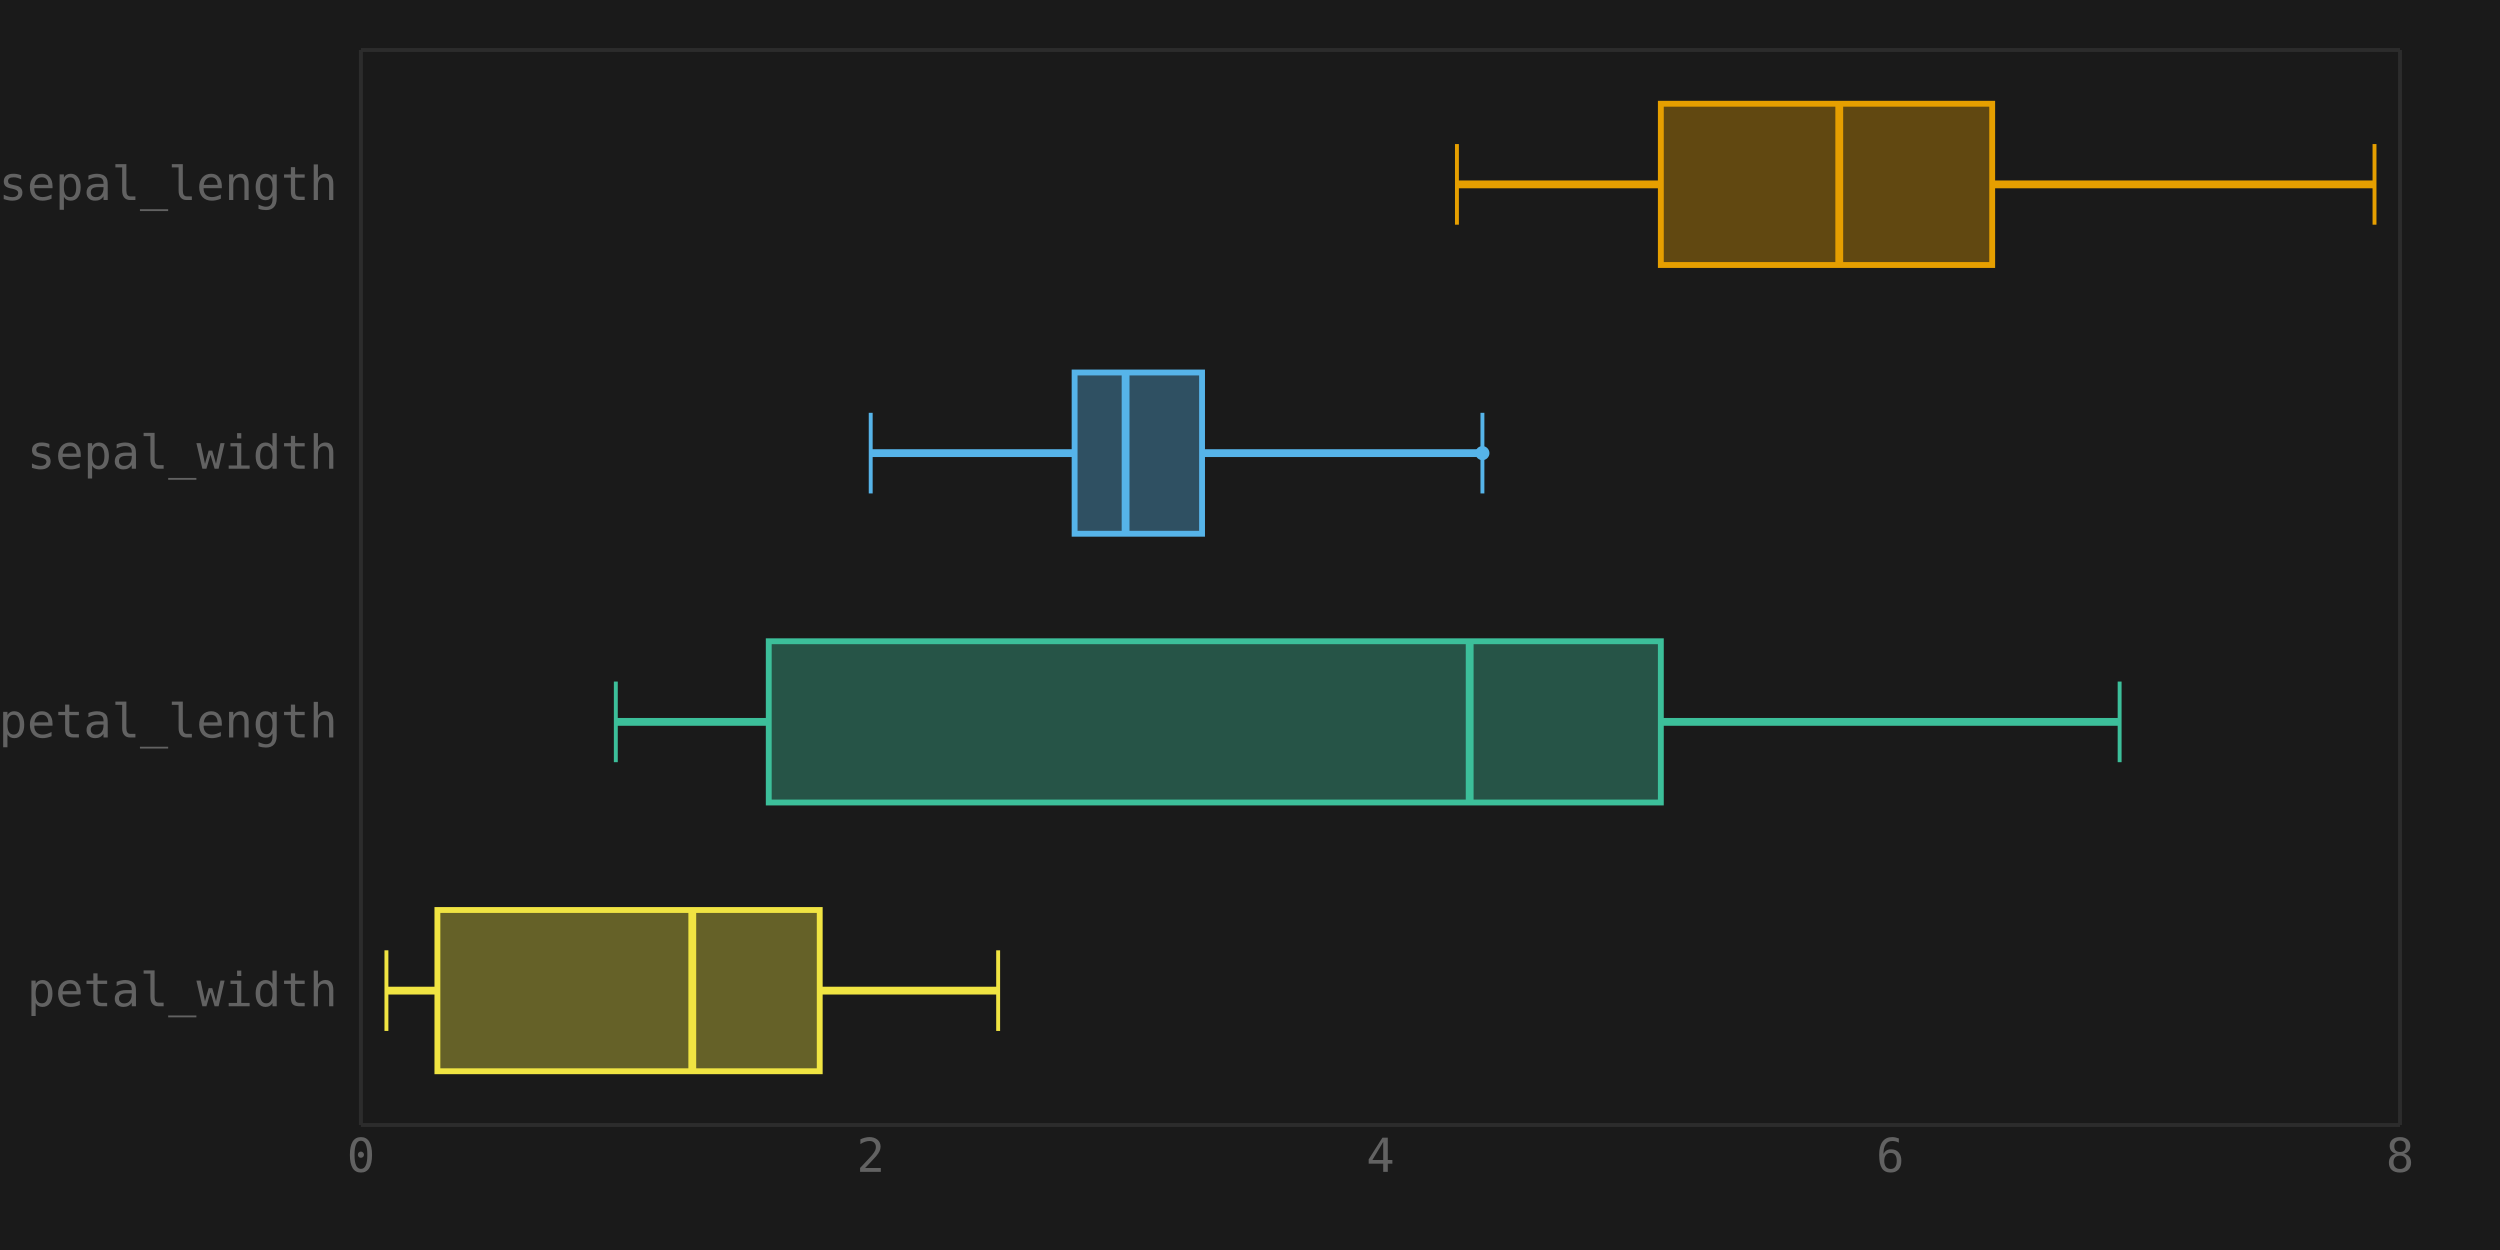
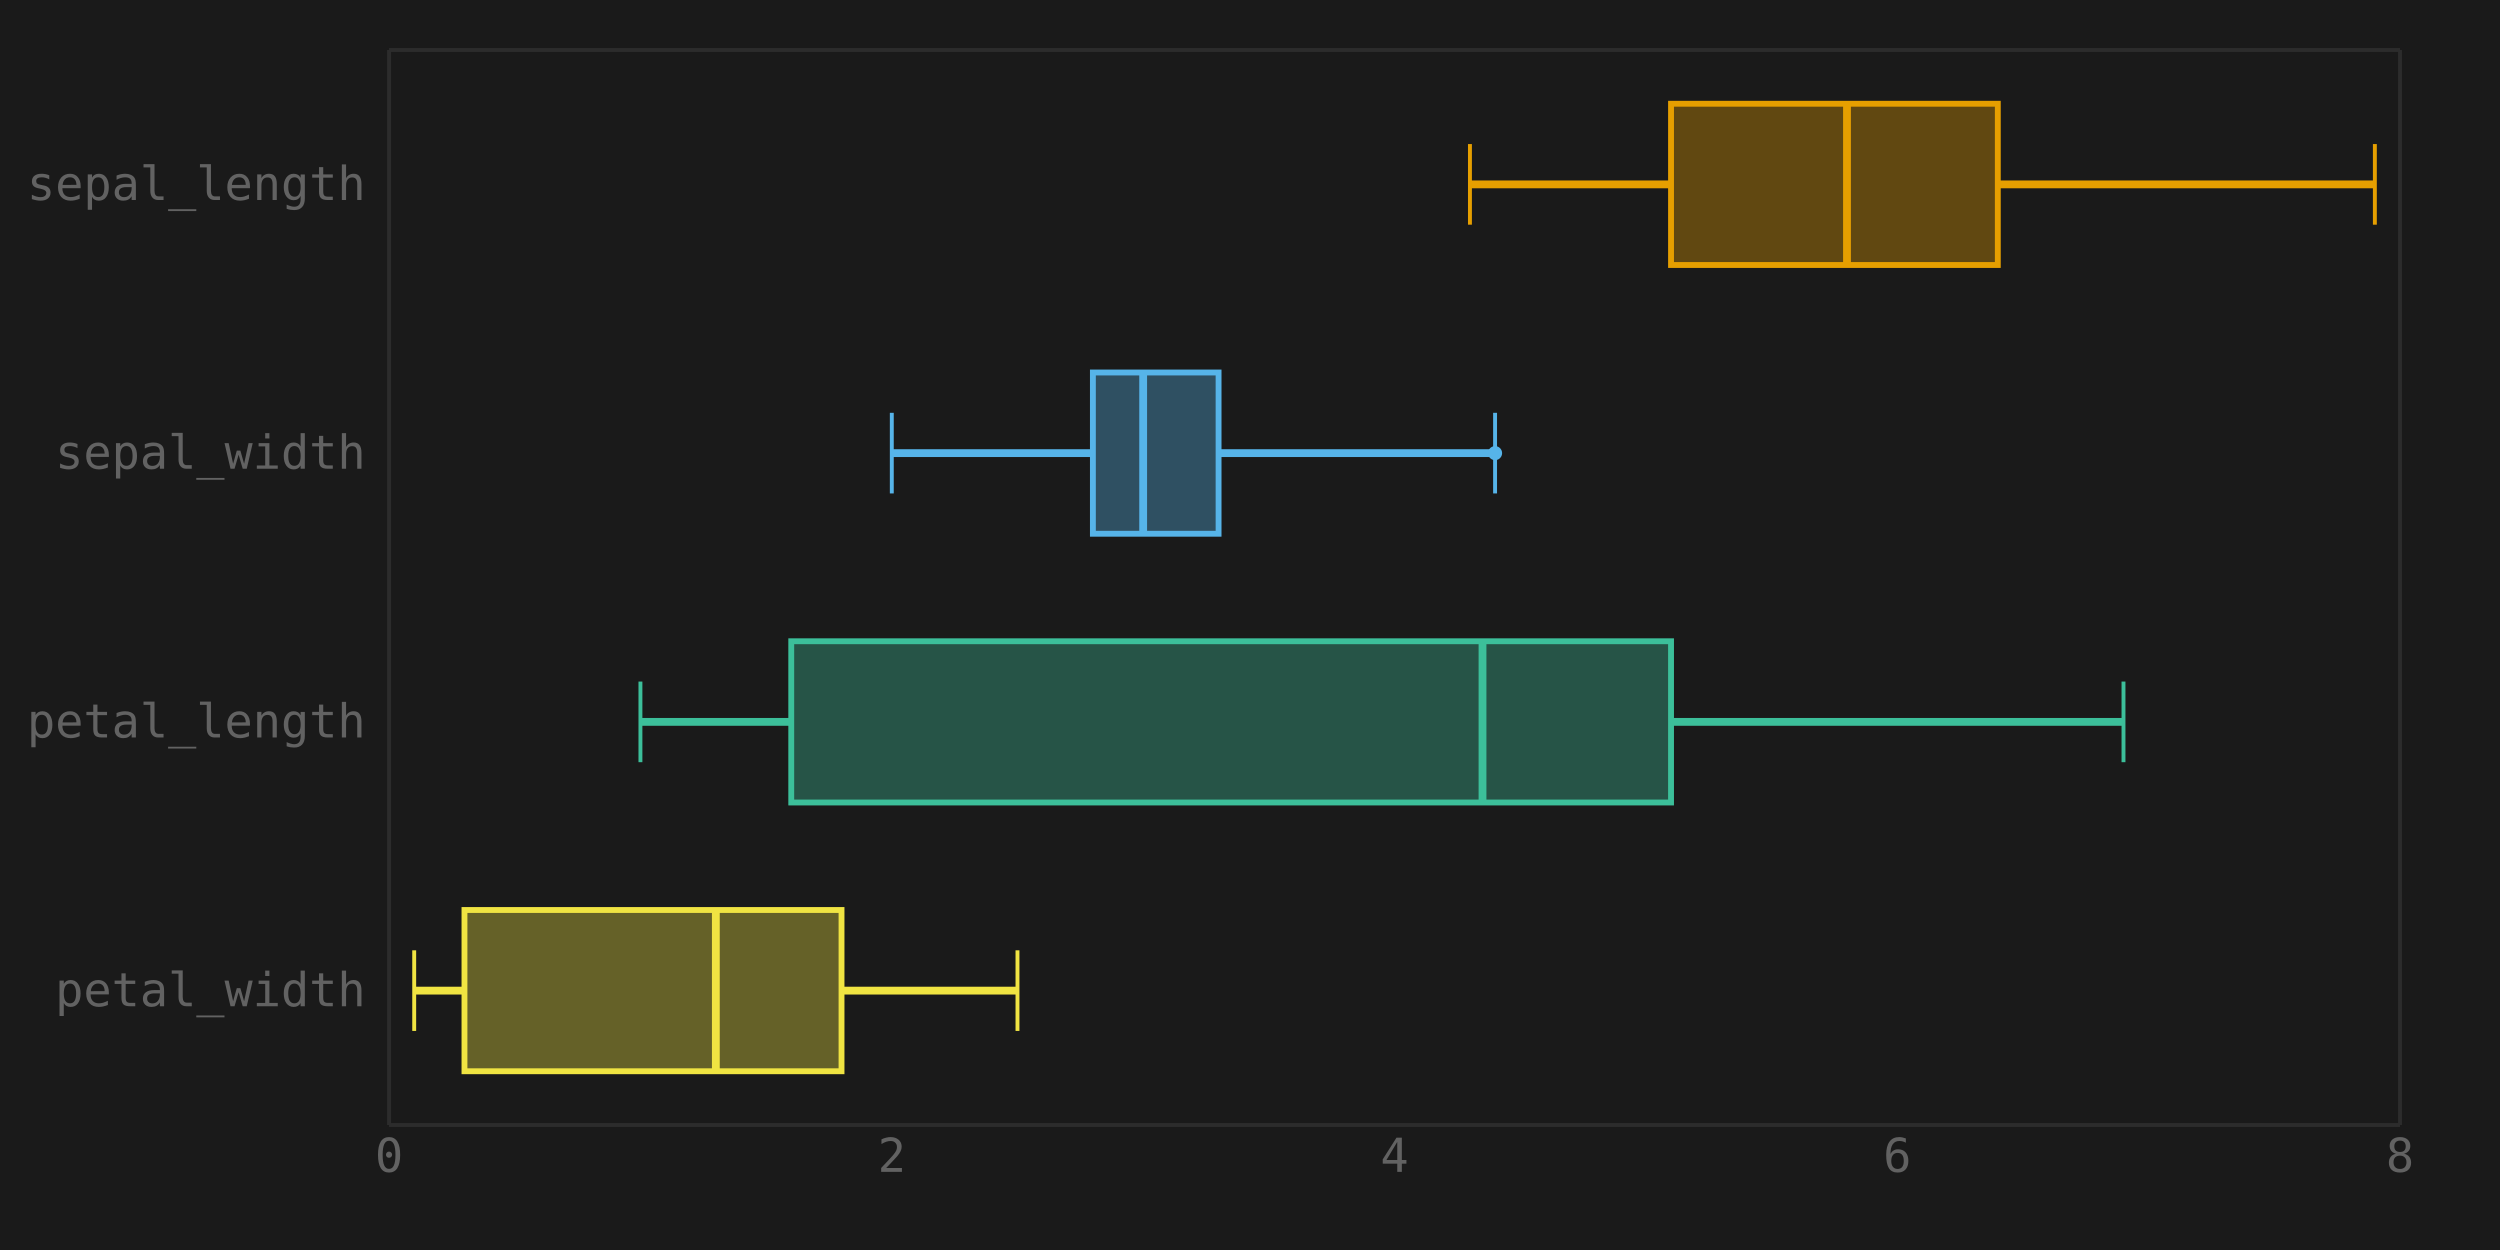
<svg xmlns="http://www.w3.org/2000/svg" viewBox="0 0 640 320" width="640" height="320">
  <rect width="100%" height="100%" fill="#1a1a1a" />
-   <line x1="92.4" y1="12.8" x2="92.4" y2="288" stroke="#2c2c2c" stroke-width="1" />
-   <line x1="92.4" y1="288" x2="614.4" y2="288" stroke="#2c2c2c" stroke-width="1" />
+   <line x1="99.6" y1="12.8" x2="99.6" y2="288" stroke="#2c2c2c" stroke-width="1" />
+   <line x1="99.6" y1="288" x2="614.4" y2="288" stroke="#2c2c2c" stroke-width="1" />
  <line x1="614.4" y1="12.8" x2="614.4" y2="288" stroke="#2c2c2c" stroke-width="1" />
-   <line x1="92.4" y1="12.8" x2="614.4" y2="12.8" stroke="#2c2c2c" stroke-width="1" />
-   <text x="92.4" y="300" text-anchor="middle" font-size="12" font-family="monospace" fill="#626262">0</text>
-   <text x="222.9" y="300" text-anchor="middle" font-size="12" font-family="monospace" fill="#626262">2</text>
-   <text x="353.4" y="300" text-anchor="middle" font-size="12" font-family="monospace" fill="#626262">4</text>
-   <text x="483.9" y="300" text-anchor="middle" font-size="12" font-family="monospace" fill="#626262">6</text>
+   <line x1="99.6" y1="12.8" x2="614.4" y2="12.8" stroke="#2c2c2c" stroke-width="1" />
+   <text x="99.6" y="300" text-anchor="middle" font-size="12" font-family="monospace" fill="#626262">0</text>
+   <text x="228.3" y="300" text-anchor="middle" font-size="12" font-family="monospace" fill="#626262">2</text>
+   <text x="357" y="300" text-anchor="middle" font-size="12" font-family="monospace" fill="#626262">4</text>
+   <text x="485.7" y="300" text-anchor="middle" font-size="12" font-family="monospace" fill="#626262">6</text>
  <text x="614.4" y="300" text-anchor="middle" font-size="12" font-family="monospace" fill="#626262">8</text>
  <clipPath id="isvgb-0">
-     <rect x="0" y="35.2" width="86.4" height="24" />
+     <rect x="0" y="35.2" width="93.6" height="24" />
  </clipPath>
-   <text x="86.4" y="51.2" text-anchor="end" clip-path="url(#isvgb-0)" font-size="12" font-family="monospace" fill="#626262">sepal_length</text>
+   <text x="93.6" y="51.2" text-anchor="end" clip-path="url(#isvgb-0)" font-size="12" font-family="monospace" fill="#626262">sepal_length</text>
  <clipPath id="isvgb-1">
-     <rect x="0" y="104" width="86.4" height="24" />
+     <rect x="0" y="104" width="93.6" height="24" />
  </clipPath>
-   <text x="86.4" y="120" text-anchor="end" clip-path="url(#isvgb-1)" font-size="12" font-family="monospace" fill="#626262">sepal_width</text>
+   <text x="93.6" y="120" text-anchor="end" clip-path="url(#isvgb-1)" font-size="12" font-family="monospace" fill="#626262">sepal_width</text>
  <clipPath id="isvgb-2">
-     <rect x="0" y="172.8" width="86.4" height="24" />
+     <rect x="0" y="172.8" width="93.6" height="24" />
  </clipPath>
-   <text x="86.4" y="188.8" text-anchor="end" clip-path="url(#isvgb-2)" font-size="12" font-family="monospace" fill="#626262">petal_length</text>
+   <text x="93.6" y="188.8" text-anchor="end" clip-path="url(#isvgb-2)" font-size="12" font-family="monospace" fill="#626262">petal_length</text>
  <clipPath id="isvgb-3">
-     <rect x="0" y="241.6" width="86.4" height="24" />
+     <rect x="0" y="241.6" width="93.6" height="24" />
  </clipPath>
-   <text x="86.4" y="257.6" text-anchor="end" clip-path="url(#isvgb-3)" font-size="12" font-family="monospace" fill="#626262">petal_width</text>
-   <path d="M372.975 47.2 L425.175 47.2" fill="none" stroke="#e69f00" stroke-width="2" />
-   <path d="M510 47.2 L607.875 47.2" fill="none" stroke="#e69f00" stroke-width="2" />
-   <rect x="372.475" y="36.88" width="1" height="20.64" fill="#e69f00" />
-   <rect x="607.375" y="36.88" width="1" height="20.64" fill="#e69f00" />
-   <rect x="425.175" y="26.56" width="84.825" height="41.28" fill="#e69f00" fill-opacity="0.35" stroke="#e69f00" stroke-width="1.5" />
-   <rect x="469.85" y="26.56" width="2" height="41.28" fill="#e69f00" />
-   <path d="M222.9 116 L275.1 116" fill="none" stroke="#56b4e9" stroke-width="2" />
-   <path d="M307.725 116 L379.5 116" fill="none" stroke="#56b4e9" stroke-width="2" />
-   <rect x="222.4" y="105.68" width="1" height="20.64" fill="#56b4e9" />
-   <rect x="379" y="105.68" width="1" height="20.64" fill="#56b4e9" />
-   <rect x="275.1" y="95.36" width="32.625" height="41.28" fill="#56b4e9" fill-opacity="0.35" stroke="#56b4e9" stroke-width="1.5" />
-   <rect x="287.15" y="95.36" width="2" height="41.28" fill="#56b4e9" />
-   <circle cx="379.5" cy="116" r="1.8" fill="#56b4e9" />
-   <path d="M157.65 184.8 L196.8 184.8" fill="none" stroke="#3cbf9a" stroke-width="2" />
-   <path d="M425.175 184.8 L542.625 184.8" fill="none" stroke="#3cbf9a" stroke-width="2" />
-   <rect x="157.15" y="174.48" width="1" height="20.64" fill="#3cbf9a" />
-   <rect x="542.125" y="174.48" width="1" height="20.64" fill="#3cbf9a" />
-   <rect x="196.8" y="164.16" width="228.375" height="41.28" fill="#3cbf9a" fill-opacity="0.35" stroke="#3cbf9a" stroke-width="1.5" />
-   <rect x="375.237" y="164.16" width="2" height="41.28" fill="#3cbf9a" />
-   <path d="M98.925 253.6 L111.975 253.6" fill="none" stroke="#f0e442" stroke-width="2" />
-   <path d="M209.85 253.6 L255.525 253.6" fill="none" stroke="#f0e442" stroke-width="2" />
-   <rect x="98.425" y="243.28" width="1" height="20.64" fill="#f0e442" />
-   <rect x="255.025" y="243.28" width="1" height="20.64" fill="#f0e442" />
-   <rect x="111.975" y="232.96" width="97.875" height="41.28" fill="#f0e442" fill-opacity="0.35" stroke="#f0e442" stroke-width="1.5" />
-   <rect x="176.225" y="232.96" width="2" height="41.28" fill="#f0e442" />
+   <text x="93.6" y="257.6" text-anchor="end" clip-path="url(#isvgb-3)" font-size="12" font-family="monospace" fill="#626262">petal_width</text>
+   <path d="M376.305 47.2 L427.785 47.2" fill="none" stroke="#e69f00" stroke-width="2" />
+   <path d="M511.44 47.2 L607.965 47.2" fill="none" stroke="#e69f00" stroke-width="2" />
+   <rect x="375.805" y="36.88" width="1" height="20.64" fill="#e69f00" />
+   <rect x="607.465" y="36.88" width="1" height="20.64" fill="#e69f00" />
+   <rect x="427.785" y="26.56" width="83.655" height="41.28" fill="#e69f00" fill-opacity="0.35" stroke="#e69f00" stroke-width="1.5" />
+   <rect x="471.83" y="26.56" width="2" height="41.28" fill="#e69f00" />
+   <path d="M228.3 116 L279.78 116" fill="none" stroke="#56b4e9" stroke-width="2" />
+   <path d="M311.955 116 L382.74 116" fill="none" stroke="#56b4e9" stroke-width="2" />
+   <rect x="227.8" y="105.68" width="1" height="20.64" fill="#56b4e9" />
+   <rect x="382.24" y="105.68" width="1" height="20.64" fill="#56b4e9" />
+   <rect x="279.78" y="95.36" width="32.175" height="41.28" fill="#56b4e9" fill-opacity="0.35" stroke="#56b4e9" stroke-width="1.5" />
+   <rect x="291.65" y="95.36" width="2" height="41.28" fill="#56b4e9" />
+   <circle cx="382.74" cy="116" r="1.8" fill="#56b4e9" />
+   <path d="M163.95 184.8 L202.56 184.8" fill="none" stroke="#3cbf9a" stroke-width="2" />
+   <path d="M427.785 184.8 L543.615 184.8" fill="none" stroke="#3cbf9a" stroke-width="2" />
+   <rect x="163.45" y="174.48" width="1" height="20.64" fill="#3cbf9a" />
+   <rect x="543.115" y="174.48" width="1" height="20.64" fill="#3cbf9a" />
+   <rect x="202.56" y="164.16" width="225.225" height="41.28" fill="#3cbf9a" fill-opacity="0.35" stroke="#3cbf9a" stroke-width="1.5" />
+   <rect x="378.523" y="164.16" width="2" height="41.28" fill="#3cbf9a" />
+   <path d="M106.035 253.6 L118.905 253.6" fill="none" stroke="#f0e442" stroke-width="2" />
+   <path d="M215.43 253.6 L260.475 253.6" fill="none" stroke="#f0e442" stroke-width="2" />
+   <rect x="105.535" y="243.28" width="1" height="20.64" fill="#f0e442" />
+   <rect x="259.975" y="243.28" width="1" height="20.64" fill="#f0e442" />
+   <rect x="118.905" y="232.96" width="96.525" height="41.28" fill="#f0e442" fill-opacity="0.35" stroke="#f0e442" stroke-width="1.5" />
+   <rect x="182.255" y="232.96" width="2" height="41.28" fill="#f0e442" />
</svg>
